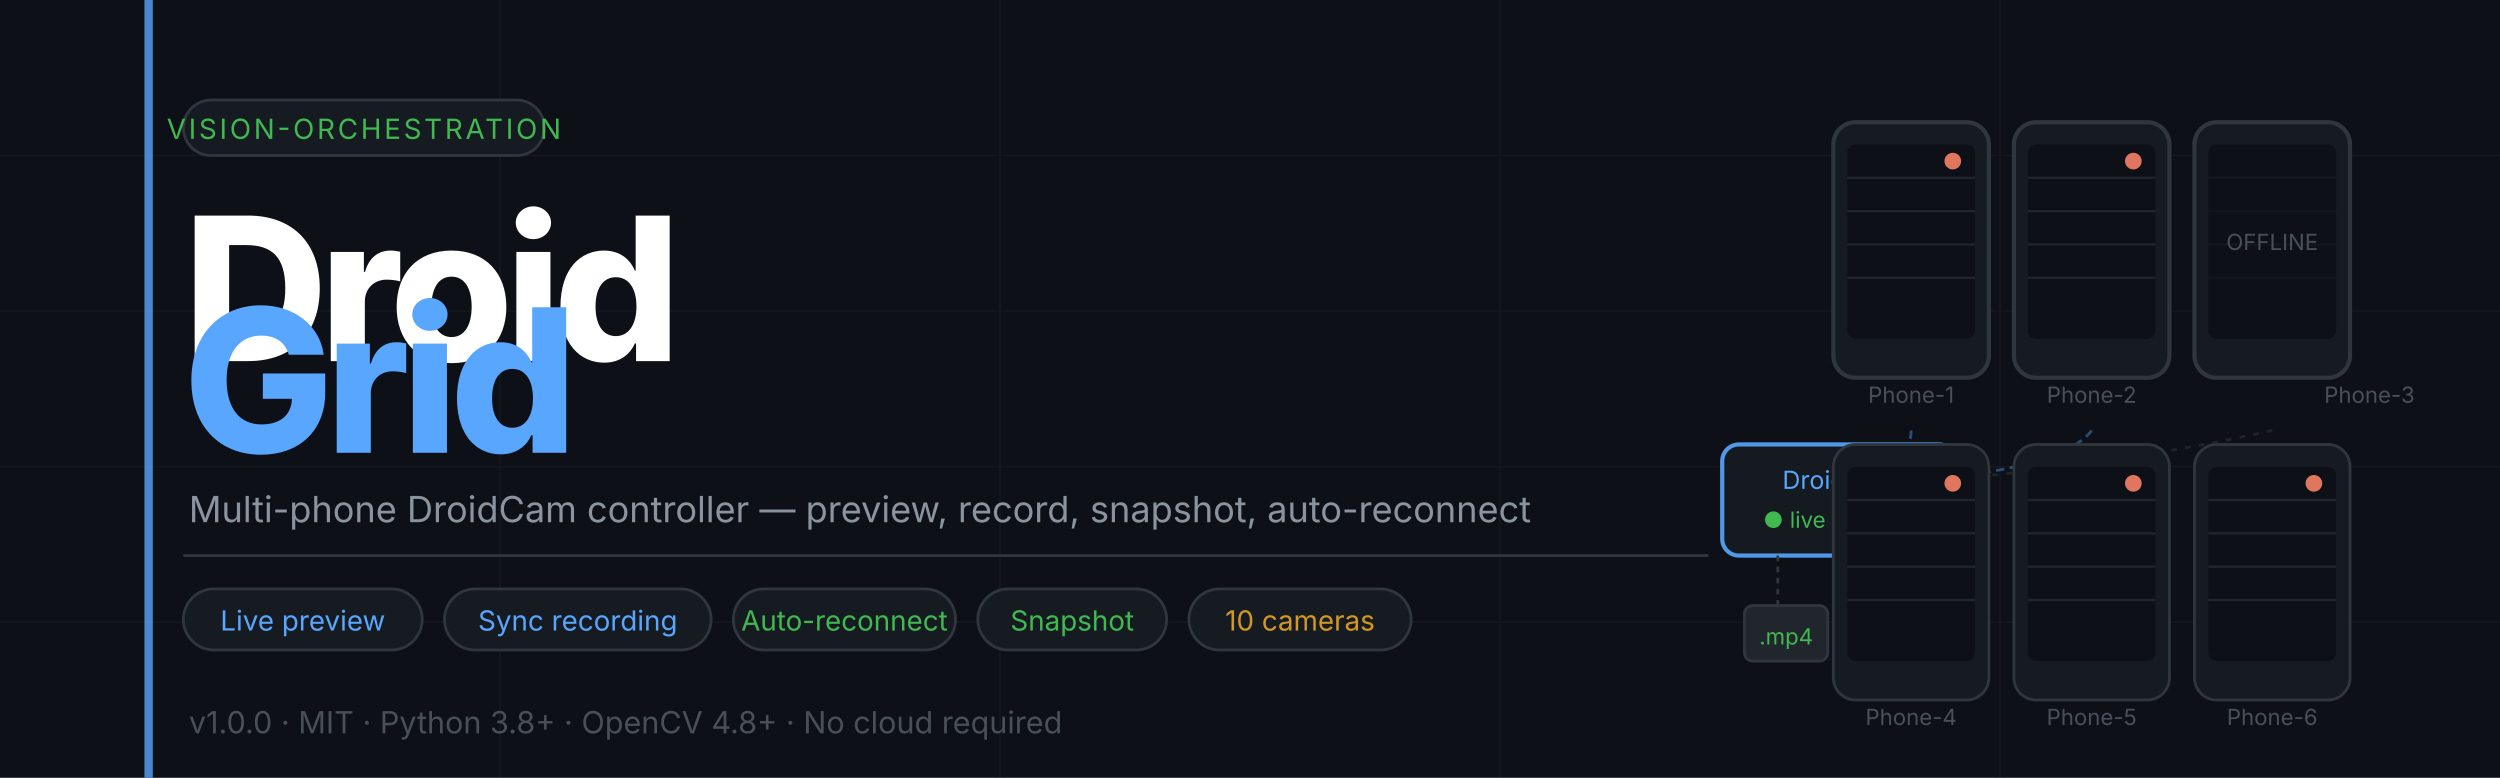
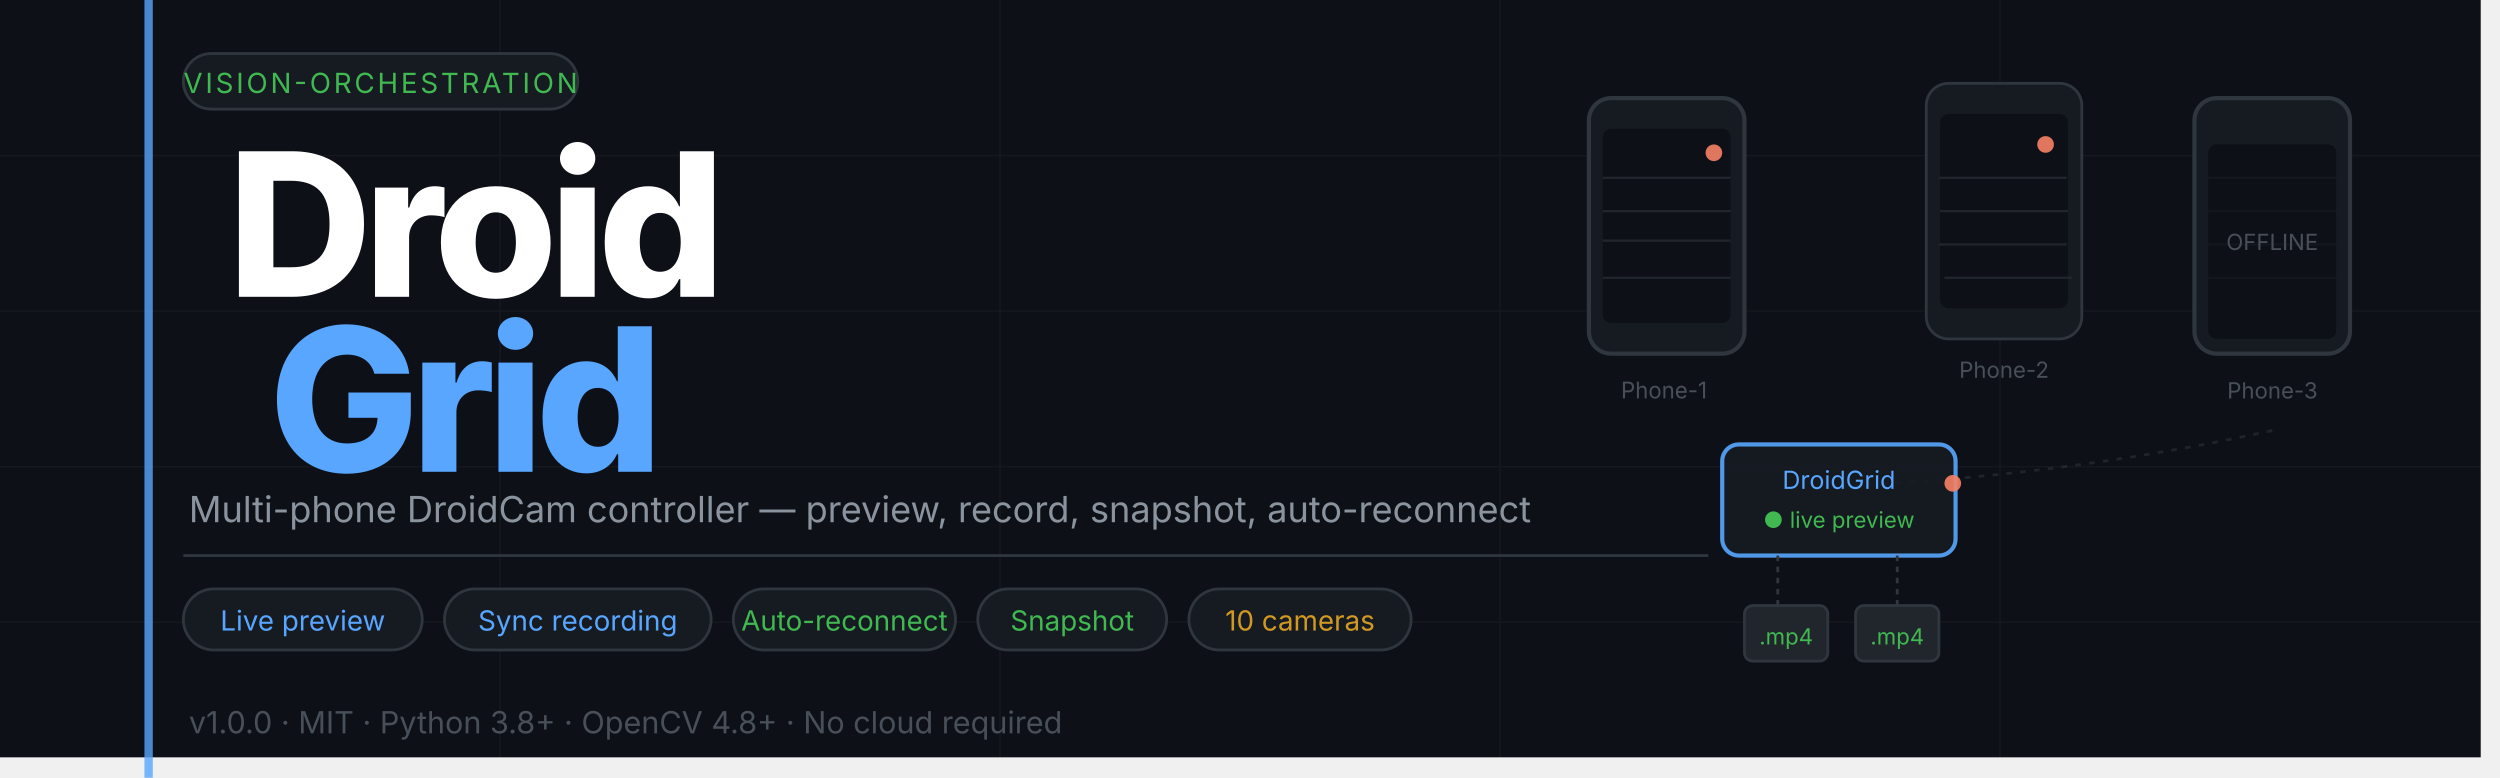
<svg xmlns="http://www.w3.org/2000/svg" viewBox="0 0 900 280" width="900" height="280">
  <defs>
    <style>
      .mono { font-family: ui-monospace,SFMono-Regular,Menlo,monospace; }
      .sans { font-family: -apple-system,BlinkMacSystemFont,"Segoe UI",sans-serif; }
    </style>
  </defs>
-   <rect width="900" height="280" fill="#0d1117" />
+   <rect width="900" height="280" fill="#0d1117" y="-7.36" x="-6.939" />
  <g opacity="0.035" stroke="#ffffff" stroke-width="0.5">
    <line x1="0" y1="56" x2="900" y2="56" />
    <line x1="0" y1="112" x2="900" y2="112" />
    <line x1="0" y1="168" x2="900" y2="168" />
    <line x1="0" y1="224" x2="900" y2="224" />
    <line x1="180" y1="0" x2="180" y2="280" />
    <line x1="360" y1="0" x2="360" y2="280" />
    <line x1="540" y1="0" x2="540" y2="280" />
    <line x1="720" y1="0" x2="720" y2="280" />
  </g>
-   <rect x="660" y="44" width="56" height="92" rx="8" fill="#161b22" stroke="#30363d" stroke-width="1.5" />
-   <rect x="665" y="52" width="46" height="70" rx="3" fill="#0d1117" />
-   <line x1="665" y1="64" x2="711" y2="64" stroke="#21262d" stroke-width="0.8" />
-   <line x1="665" y1="76" x2="711" y2="76" stroke="#21262d" stroke-width="0.8" />
-   <line x1="665" y1="88" x2="711" y2="88" stroke="#21262d" stroke-width="0.8" />
-   <line x1="665" y1="100" x2="711" y2="100" stroke="#21262d" stroke-width="0.8" />
-   <circle cx="703" cy="58" r="3" fill="#f78166" opacity="0.9" />
-   <text x="688" y="145" class="mono sans" font-size="8" fill="#484f58" text-anchor="middle">Phone-1</text>
-   <rect x="725" y="44" width="56" height="92" rx="8" fill="#161b22" stroke="#30363d" stroke-width="1.5" />
-   <rect x="730" y="52" width="46" height="70" rx="3" fill="#0d1117" />
-   <line x1="730" y1="64" x2="776" y2="64" stroke="#21262d" stroke-width="0.8" />
-   <line x1="730" y1="76" x2="776" y2="76" stroke="#21262d" stroke-width="0.8" />
-   <line x1="730" y1="88" x2="776" y2="88" stroke="#21262d" stroke-width="0.8" />
-   <line x1="730" y1="100" x2="776" y2="100" stroke="#21262d" stroke-width="0.8" />
-   <circle cx="768" cy="58" r="3" fill="#f78166" opacity="0.9" />
-   <text x="753" y="145" class="mono sans" font-size="8" fill="#484f58" text-anchor="middle">Phone-2</text>
-   <rect x="790" y="44" width="56" height="92" rx="8" fill="#161b22" stroke="#30363d" stroke-width="1.5" />
+   <g transform="matrix(1, 0, 0, 1, -87.99999, -8.680527)">
+     <g>
+       <rect x="660" y="44" width="56" height="92" rx="8" fill="#161b22" stroke="#30363d" stroke-width="1.5" />
+     </g>
+   </g>
+   <g transform="matrix(1, 0, 0, 1, -88, -5.680527)">
+     <g>
+       <rect x="665" y="52" width="46" height="70" rx="3" fill="#0d1117" />
+     </g>
+   </g>
+   <line x1="577" y1="64" x2="623" y2="64" stroke="#21262d" stroke-width="0.8" />
+   <line x1="577" y1="76" x2="623" y2="76" stroke="#21262d" stroke-width="0.8" />
+   <line x1="577" y1="86.64" x2="623" y2="86.64" stroke="#21262d" stroke-width="0.8" />
+   <line x1="577" y1="100" x2="623" y2="100" stroke="#21262d" stroke-width="0.8" />
+   <g transform="matrix(1, 0, 0, 1, -85.99999, -3)">
+     <circle cx="703" cy="58" r="3" fill="#f78166" opacity="0.9" />
+   </g>
+   <text x="688" y="145" class="mono sans" font-size="8" fill="#484f58" text-anchor="middle" style="white-space: pre;" transform="matrix(1, 0, 0, 1.030024, -88.95809, -5.943956)">Phone-1</text>
+   <text x="721.455" y="136" class="mono sans" font-size="8" fill="#484f58" text-anchor="middle" style="white-space: pre; font-size: 8px;">Phone-2</text>
+   <rect x="790" y="35.319" width="56" height="92" rx="8" fill="#161b22" stroke="#30363d" stroke-width="1.5" />
  <rect x="795" y="52" width="46" height="70" rx="3" fill="#0d1117" />
  <line x1="795" y1="64" x2="841" y2="64" stroke="#21262d" stroke-width="0.8" />
  <line x1="795" y1="76" x2="841" y2="76" stroke="#21262d" stroke-width="0.8" />
  <line x1="795" y1="88" x2="841" y2="88" stroke="#21262d" stroke-width="0.8" />
  <line x1="795" y1="100" x2="841" y2="100" stroke="#21262d" stroke-width="0.8" />
  <rect x="795" y="52" width="46" height="70" rx="3" fill="#0d1117" opacity="0.7" />
-   <text x="818" y="90" class="sans" font-size="8" fill="#484f58" text-anchor="middle">OFFLINE</text>
-   <text x="853" y="145" class="mono sans" font-size="8" fill="#484f58" text-anchor="middle">Phone-3</text>
-   <path d="M 688 155 Q 688 170 660 175" fill="none" stroke="#58a6ff" stroke-width="1" opacity="0.4" stroke-dasharray="3,2" />
-   <path d="M 753 155 Q 740 172 660 175" fill="none" stroke="#58a6ff" stroke-width="1" opacity="0.4" stroke-dasharray="3,2" />
+   <text x="818" y="90" class="sans" font-size="8" fill="#484f58" text-anchor="middle" style="white-space: pre;">OFFLINE</text>
+   <text x="818.074" y="143.438" class="mono sans" font-size="8" fill="#484f58" text-anchor="middle" style="white-space: pre; font-size: 8px;">Phone-3</text>
+   <path d="M 669.712 140.655 C 669.712 150.655 654.034 157.322 622.676 160.655" fill="none" stroke="#58a6ff" stroke-width="1" opacity="0.4" stroke-dasharray="3,2" style="transform-box: fill-box; transform-origin: 50% 50%;" transform="matrix(-0.189778, -0.981827, 0.981827, -0.189778, 0.000024, 0.00003)" />
+   <path d="M 749.455 155 C 741.119 166.333 711.3 173 660 175" fill="none" stroke="#58a6ff" stroke-width="1" opacity="0.4" stroke-dasharray="3,2" style="transform-box: fill-box; transform-origin: 50% 50%;" transform="matrix(0.88832, -0.459224, 0.459224, 0.88832, -0.000003, -0.00002)" />
  <path d="M 818 155 Q 740 172 660 175" fill="none" stroke="#484f58" stroke-width="1" opacity="0.3" stroke-dasharray="2,3" />
  <rect x="620" y="160" width="84" height="40" rx="6" fill="#161b22" stroke="#58a6ff" stroke-width="1.5" opacity="0.9" />
-   <text x="662" y="176" class="mono sans" font-size="9" fill="#58a6ff" text-anchor="middle">DroidGrid</text>
-   <text x="662" y="190" class="mono sans" font-size="8" fill="#3fb950" text-anchor="middle">● live preview</text>
+   <text x="662" y="176" class="mono sans" font-size="9" fill="#58a6ff" text-anchor="middle" style="white-space: pre;">DroidGrid</text>
+   <text x="662" y="190" class="mono sans" font-size="8" fill="#3fb950" text-anchor="middle" style="white-space: pre;">● live preview</text>
  <rect x="628" y="218" width="30" height="20" rx="3" fill="#21262d" stroke="#30363d" stroke-width="1" />
-   <text x="643" y="232" class="mono sans" font-size="8" fill="#3fb950" text-anchor="middle">.mp4</text>
+   <text x="643" y="232" class="mono sans" font-size="8" fill="#3fb950" text-anchor="middle" style="white-space: pre;">.mp4</text>
  <rect x="668" y="218" width="30" height="20" rx="3" fill="#21262d" stroke="#30363d" stroke-width="1" />
-   <text x="683" y="232" class="mono sans" font-size="8" fill="#3fb950" text-anchor="middle">.mp4</text>
+   <text x="683" y="232" class="mono sans" font-size="8" fill="#3fb950" text-anchor="middle" style="white-space: pre;">.mp4</text>
  <line x1="640" y1="200" x2="640" y2="218" stroke="#30363d" stroke-width="1" stroke-dasharray="2,2" />
  <line x1="683" y1="200" x2="683" y2="218" stroke="#30363d" stroke-width="1" stroke-dasharray="2,2" />
-   <rect x="660" y="160" width="56" height="92" rx="8" fill="#161b22" stroke="#30363d" stroke-width="1" />
-   <rect x="665" y="168" width="46" height="70" rx="3" fill="#0d1117" />
  <circle cx="703" cy="174" r="3" fill="#f78166" opacity="0.9" />
-   <line x1="665" y1="180" x2="711" y2="180" stroke="#21262d" stroke-width="0.8" />
-   <line x1="665" y1="192" x2="711" y2="192" stroke="#21262d" stroke-width="0.8" />
-   <line x1="665" y1="204" x2="711" y2="204" stroke="#21262d" stroke-width="0.8" />
-   <line x1="665" y1="216" x2="711" y2="216" stroke="#21262d" stroke-width="0.8" />
-   <text x="688" y="261" class="mono sans" font-size="8" fill="#484f58" text-anchor="middle">Phone-4</text>
-   <rect x="725" y="160" width="56" height="92" rx="8" fill="#161b22" stroke="#30363d" stroke-width="1" />
-   <rect x="730" y="168" width="46" height="70" rx="3" fill="#0d1117" />
-   <circle cx="768" cy="174" r="3" fill="#f78166" opacity="0.9" />
-   <line x1="730" y1="180" x2="776" y2="180" stroke="#21262d" stroke-width="0.8" />
-   <line x1="730" y1="192" x2="776" y2="192" stroke="#21262d" stroke-width="0.8" />
-   <line x1="730" y1="204" x2="776" y2="204" stroke="#21262d" stroke-width="0.8" />
-   <line x1="730" y1="216" x2="776" y2="216" stroke="#21262d" stroke-width="0.8" />
-   <text x="753" y="261" class="mono sans" font-size="8" fill="#484f58" text-anchor="middle">Phone-5</text>
-   <rect x="790" y="160" width="56" height="92" rx="8" fill="#161b22" stroke="#30363d" stroke-width="1" />
-   <rect x="795" y="168" width="46" height="70" rx="3" fill="#0d1117" />
-   <circle cx="833" cy="174" r="3" fill="#f78166" opacity="0.9" />
-   <line x1="795" y1="180" x2="841" y2="180" stroke="#21262d" stroke-width="0.8" />
-   <line x1="795" y1="192" x2="841" y2="192" stroke="#21262d" stroke-width="0.8" />
-   <line x1="795" y1="204" x2="841" y2="204" stroke="#21262d" stroke-width="0.8" />
-   <line x1="795" y1="216" x2="841" y2="216" stroke="#21262d" stroke-width="0.8" />
-   <text x="818" y="261" class="mono sans" font-size="8" fill="#484f58" text-anchor="middle">Phone-6</text>
+   <rect x="693.455" y="30" width="56" height="92" rx="8" fill="#161b22" stroke="#30363d" stroke-width="1" />
+   <rect x="698.455" y="41" width="46" height="70" rx="3" fill="#0d1117" />
+   <circle cx="736.41" cy="52" r="3" fill="#f78166" opacity="0.9" />
+   <line x1="698" y1="64" x2="744" y2="64" stroke="#21262d" stroke-width="0.8" />
+   <line x1="698.455" y1="76" x2="744.455" y2="76" stroke="#21262d" stroke-width="0.8" />
+   <line x1="698" y1="88" x2="744" y2="88" stroke="#21262d" stroke-width="0.8" />
+   <line x1="700" y1="100" x2="746" y2="100" stroke="#21262d" stroke-width="0.8" />
  <rect x="52" y="0" width="3" height="280" fill="#58a6ff" opacity="0.8" />
-   <rect x="66" y="36" width="130" height="20" rx="10" fill="#161b22" />
-   <rect x="66" y="36" width="130" height="20" rx="10" fill="none" stroke="#30363d" stroke-width="1" />
-   <text x="131" y="50" class="mono sans" font-size="10" fill="#3fb950" text-anchor="middle" letter-spacing="1">VISION-ORCHESTRATION</text>
-   <text x="66" y="130" class="sans" font-size="72" font-weight="800" fill="#ffffff" letter-spacing="-3">Droid</text>
-   <text x="66" y="163" class="sans" font-size="72" font-weight="800" fill="#58a6ff" letter-spacing="-3">Grid</text>
-   <text x="68" y="188" class="sans" font-size="13" fill="#8b949e">Multi-phone DroidCam controller — preview, record, snapshot, auto-reconnect</text>
+   <rect x="66" y="19.28" width="142" height="20" rx="10" fill="#161b22" style="" />
+   <rect x="66" y="19.28" width="142" height="20" rx="10" fill="none" stroke="#30363d" stroke-width="1" style="" />
+   <text x="137" y="33.48" class="mono sans" font-size="10" fill="#3fb950" text-anchor="middle" letter-spacing="1" style="white-space: pre; font-size: 10px;">VISION-ORCHESTRATION</text>
+   <g transform="matrix(1, 0, 0, 1, 15.55022, -6.418303)">
+     <g>
+       <text x="66.38" y="113.263" class="sans" font-size="72" font-weight="800" fill="#ffffff" letter-spacing="-3" style="white-space: pre; font-size: 72px;">Droid</text>
+     </g>
+   </g>
+   <text x="96.811" y="169.847" class="sans" font-size="72" font-weight="800" fill="#58a6ff" letter-spacing="-3" style="white-space: pre; font-size: 72px;">Grid</text>
+   <text x="68" y="188" class="sans" font-size="13" fill="#8b949e" style="white-space: pre;">Multi-phone DroidCam controller — preview, record, snapshot, auto-reconnect</text>
  <line x1="66" y1="200" x2="615" y2="200" stroke="#30363d" stroke-width="1" />
  <rect x="66" y="212" width="86" height="22" rx="11" fill="#161b22" stroke="#30363d" stroke-width="1" />
-   <text x="109" y="227" class="sans" font-size="10" fill="#58a6ff" text-anchor="middle">Live preview</text>
+   <text x="109" y="227" class="sans" font-size="10" fill="#58a6ff" text-anchor="middle" style="white-space: pre;">Live preview</text>
  <rect x="160" y="212" width="96" height="22" rx="11" fill="#161b22" stroke="#30363d" stroke-width="1" />
-   <text x="208" y="227" class="sans" font-size="10" fill="#58a6ff" text-anchor="middle">Sync recording</text>
+   <text x="208" y="227" class="sans" font-size="10" fill="#58a6ff" text-anchor="middle" style="white-space: pre;">Sync recording</text>
  <rect x="264" y="212" width="80" height="22" rx="11" fill="#161b22" stroke="#30363d" stroke-width="1" />
-   <text x="304" y="227" class="sans" font-size="10" fill="#3fb950" text-anchor="middle">Auto-reconnect</text>
+   <text x="304" y="227" class="sans" font-size="10" fill="#3fb950" text-anchor="middle" style="white-space: pre;">Auto-reconnect</text>
  <rect x="352" y="212" width="68" height="22" rx="11" fill="#161b22" stroke="#30363d" stroke-width="1" />
-   <text x="386" y="227" class="sans" font-size="10" fill="#3fb950" text-anchor="middle">Snapshot</text>
+   <text x="386" y="227" class="sans" font-size="10" fill="#3fb950" text-anchor="middle" style="white-space: pre;">Snapshot</text>
  <rect x="428" y="212" width="80" height="22" rx="11" fill="#161b22" stroke="#30363d" stroke-width="1" />
-   <text x="468" y="227" class="sans" font-size="10" fill="#d29922" text-anchor="middle">10 cameras</text>
-   <text x="68" y="264" class="mono sans" font-size="11" fill="#484f58">v1.0.0 · MIT · Python 3.8+ · OpenCV 4.8+ · No cloud required</text>
+   <text x="468" y="227" class="sans" font-size="10" fill="#d29922" text-anchor="middle" style="white-space: pre;">10 cameras</text>
+   <text x="68" y="264" class="mono sans" font-size="11" fill="#484f58" style="white-space: pre;">v1.0.0 · MIT · Python 3.8+ · OpenCV 4.8+ · No cloud required</text>
</svg>
